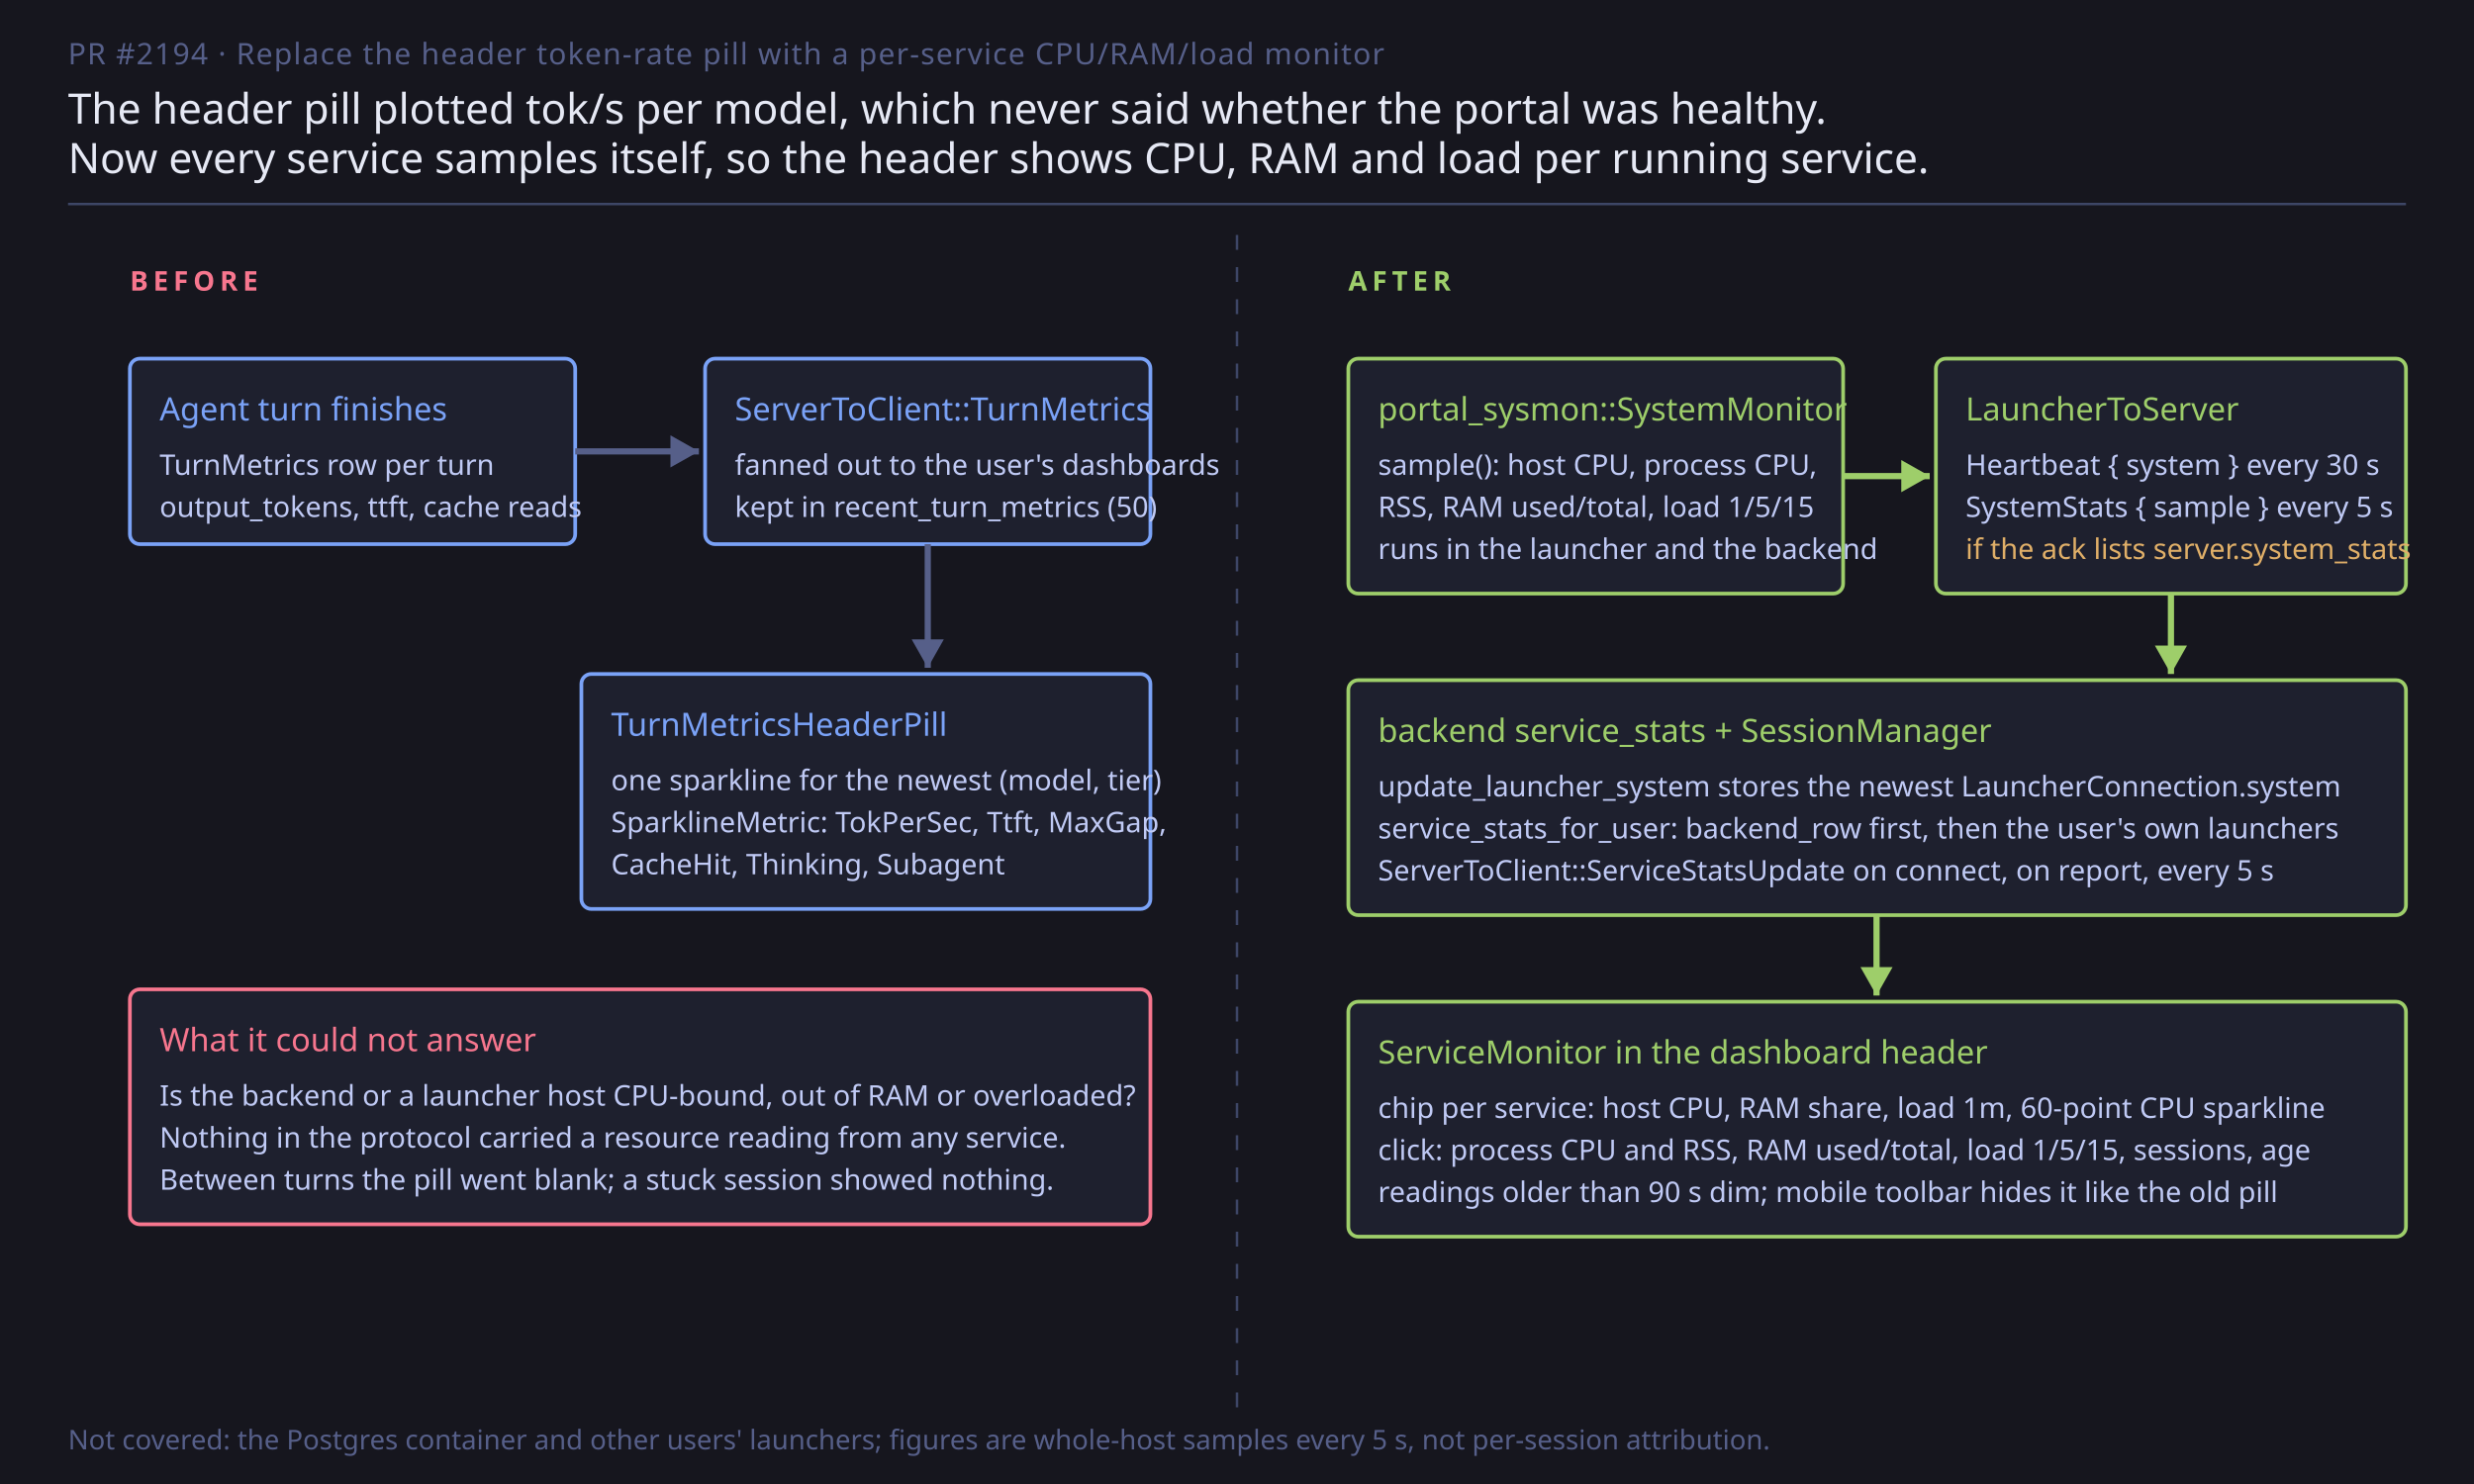
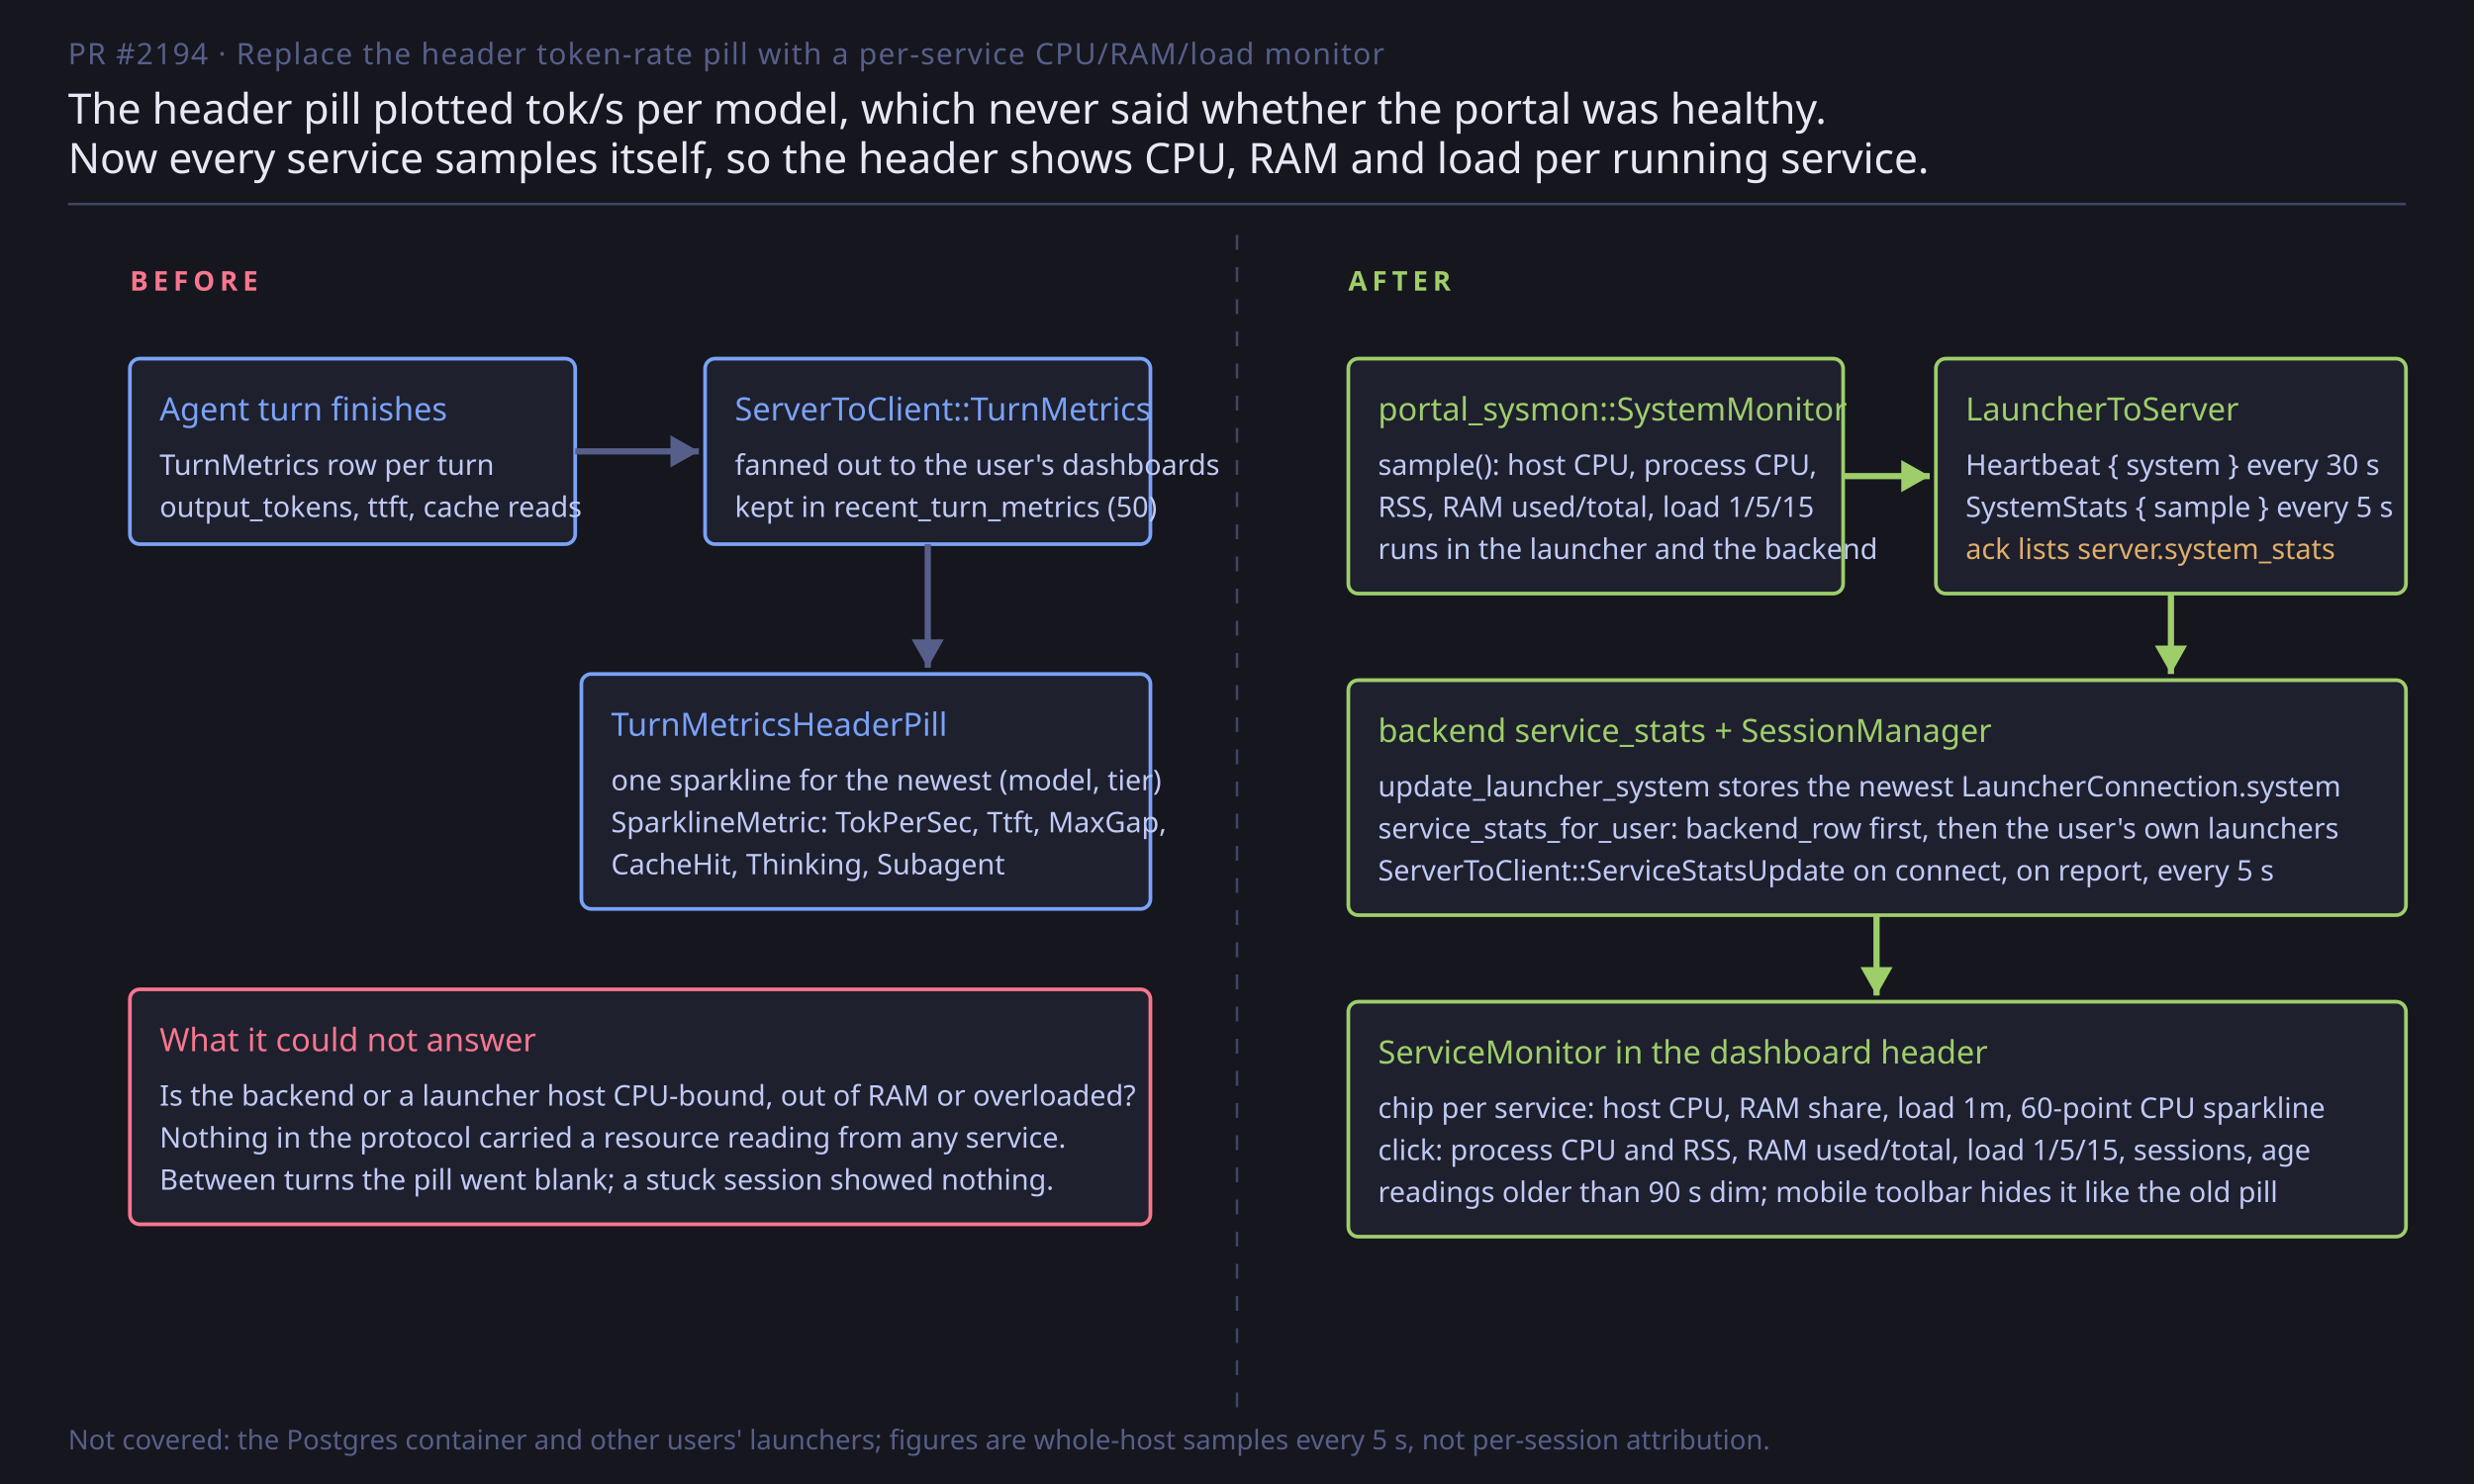
<svg xmlns="http://www.w3.org/2000/svg" viewBox="0 0 2000 1200" font-family="'Segoe UI','Noto Sans',sans-serif">
  <rect width="2000" height="1200" fill="#16161e" />
  <text x="55" y="52" font-size="24" letter-spacing="1" fill="#565f89">PR #2194 · Replace the header token-rate pill with a per-service CPU/RAM/load monitor</text>
  <text x="55" y="100" font-size="34" fill="#e6e9f5">The header pill plotted tok/s per model, which never said whether the portal was healthy.</text>
  <text x="55" y="140" font-size="34" fill="#e6e9f5">Now every service samples itself, so the header shows CPU, RAM and load per running service.</text>
  <line x1="55" y1="165" x2="1945" y2="165" stroke="#3d4666" stroke-width="2" />
  <text x="105" y="235" font-size="22" font-weight="700" letter-spacing="4" fill="#f7768e">BEFORE</text>
  <text x="1090" y="235" font-size="22" font-weight="700" letter-spacing="4" fill="#9ece6a">AFTER</text>
  <line x1="1000" y1="190" x2="1000" y2="1140" stroke="#3d4666" stroke-width="2" stroke-dasharray="12 14" />
  <rect x="105" y="290" width="360" height="150" rx="8" fill="#1e202e" stroke="#7aa2f7" stroke-width="3" />
  <text x="129" y="340" font-size="26" fill="#7aa2f7">Agent turn finishes</text>
  <text x="129" y="384" font-size="23" fill="#c0caf5">TurnMetrics row per turn</text>
  <text x="129" y="418" font-size="23" fill="#c0caf5">output_tokens, ttft, cache reads</text>
  <path d="M465 365H565" stroke="#565f89" stroke-width="5" />
  <polygon points="565,365 542,352 542,378" fill="#565f89" />
  <rect x="570" y="290" width="360" height="150" rx="8" fill="#1e202e" stroke="#7aa2f7" stroke-width="3" />
  <text x="594" y="340" font-size="26" fill="#7aa2f7">ServerToClient::TurnMetrics</text>
  <text x="594" y="384" font-size="23" fill="#c0caf5">fanned out to the user's dashboards</text>
  <text x="594" y="418" font-size="23" fill="#c0caf5">kept in recent_turn_metrics (50)</text>
  <path d="M750 440V540" stroke="#565f89" stroke-width="5" />
  <polygon points="750,540 737,517 763,517" fill="#565f89" />
  <rect x="470" y="545" width="460" height="190" rx="8" fill="#1e202e" stroke="#7aa2f7" stroke-width="3" />
  <text x="494" y="595" font-size="26" fill="#7aa2f7">TurnMetricsHeaderPill</text>
  <text x="494" y="639" font-size="23" fill="#c0caf5">one sparkline for the newest (model, tier)</text>
  <text x="494" y="673" font-size="23" fill="#c0caf5">SparklineMetric: TokPerSec, Ttft, MaxGap,</text>
  <text x="494" y="707" font-size="23" fill="#c0caf5">CacheHit, Thinking, Subagent</text>
  <rect x="105" y="800" width="825" height="190" rx="8" fill="#1e202e" stroke="#f7768e" stroke-width="3" />
  <text x="129" y="850" font-size="26" fill="#f7768e">What it could not answer</text>
  <text x="129" y="894" font-size="23" fill="#c0caf5">Is the backend or a launcher host CPU-bound, out of RAM or overloaded?</text>
  <text x="129" y="928" font-size="23" fill="#c0caf5">Nothing in the protocol carried a resource reading from any service.</text>
  <text x="129" y="962" font-size="23" fill="#c0caf5">Between turns the pill went blank; a stuck session showed nothing.</text>
  <rect x="1090" y="290" width="400" height="190" rx="8" fill="#1e202e" stroke="#9ece6a" stroke-width="3" />
  <text x="1114" y="340" font-size="26" fill="#9ece6a">portal_sysmon::SystemMonitor</text>
  <text x="1114" y="384" font-size="23" fill="#c0caf5">sample(): host CPU, process CPU,</text>
  <text x="1114" y="418" font-size="23" fill="#c0caf5">RSS, RAM used/total, load 1/5/15</text>
  <text x="1114" y="452" font-size="23" fill="#c0caf5">runs in the launcher and the backend</text>
  <path d="M1490 385H1560" stroke="#9ece6a" stroke-width="5" />
  <polygon points="1560,385 1537,372 1537,398" fill="#9ece6a" />
  <rect x="1565" y="290" width="380" height="190" rx="8" fill="#1e202e" stroke="#9ece6a" stroke-width="3" />
  <text x="1589" y="340" font-size="26" fill="#9ece6a">LauncherToServer</text>
  <text x="1589" y="384" font-size="23" fill="#c0caf5">Heartbeat { system } every 30 s</text>
  <text x="1589" y="418" font-size="23" fill="#c0caf5">SystemStats { sample } every 5 s</text>
-   <text x="1589" y="452" font-size="23" fill="#e0af68">if the ack lists server.system_stats</text>
+   <text x="1589" y="452" font-size="23" fill="#e0af68">ack lists server.system_stats</text>
  <path d="M1755 480V545" stroke="#9ece6a" stroke-width="5" />
  <polygon points="1755,545 1742,522 1768,522" fill="#9ece6a" />
  <rect x="1090" y="550" width="855" height="190" rx="8" fill="#1e202e" stroke="#9ece6a" stroke-width="3" />
  <text x="1114" y="600" font-size="26" fill="#9ece6a">backend service_stats + SessionManager</text>
  <text x="1114" y="644" font-size="23" fill="#c0caf5">update_launcher_system stores the newest LauncherConnection.system</text>
  <text x="1114" y="678" font-size="23" fill="#c0caf5">service_stats_for_user: backend_row first, then the user's own launchers</text>
  <text x="1114" y="712" font-size="23" fill="#c0caf5">ServerToClient::ServiceStatsUpdate on connect, on report, every 5 s</text>
  <path d="M1517 740V805" stroke="#9ece6a" stroke-width="5" />
  <polygon points="1517,805 1504,782 1530,782" fill="#9ece6a" />
  <rect x="1090" y="810" width="855" height="190" rx="8" fill="#1e202e" stroke="#9ece6a" stroke-width="3" />
  <text x="1114" y="860" font-size="26" fill="#9ece6a">ServiceMonitor in the dashboard header</text>
  <text x="1114" y="904" font-size="23" fill="#c0caf5">chip per service: host CPU, RAM share, load 1m, 60-point CPU sparkline</text>
  <text x="1114" y="938" font-size="23" fill="#c0caf5">click: process CPU and RSS, RAM used/total, load 1/5/15, sessions, age</text>
  <text x="1114" y="972" font-size="23" fill="#c0caf5">readings older than 90 s dim; mobile toolbar hides it like the old pill</text>
  <text x="55" y="1172" font-size="22" fill="#565f89">Not covered: the Postgres container and other users' launchers; figures are whole-host samples every 5 s, not per-session attribution.</text>
</svg>
